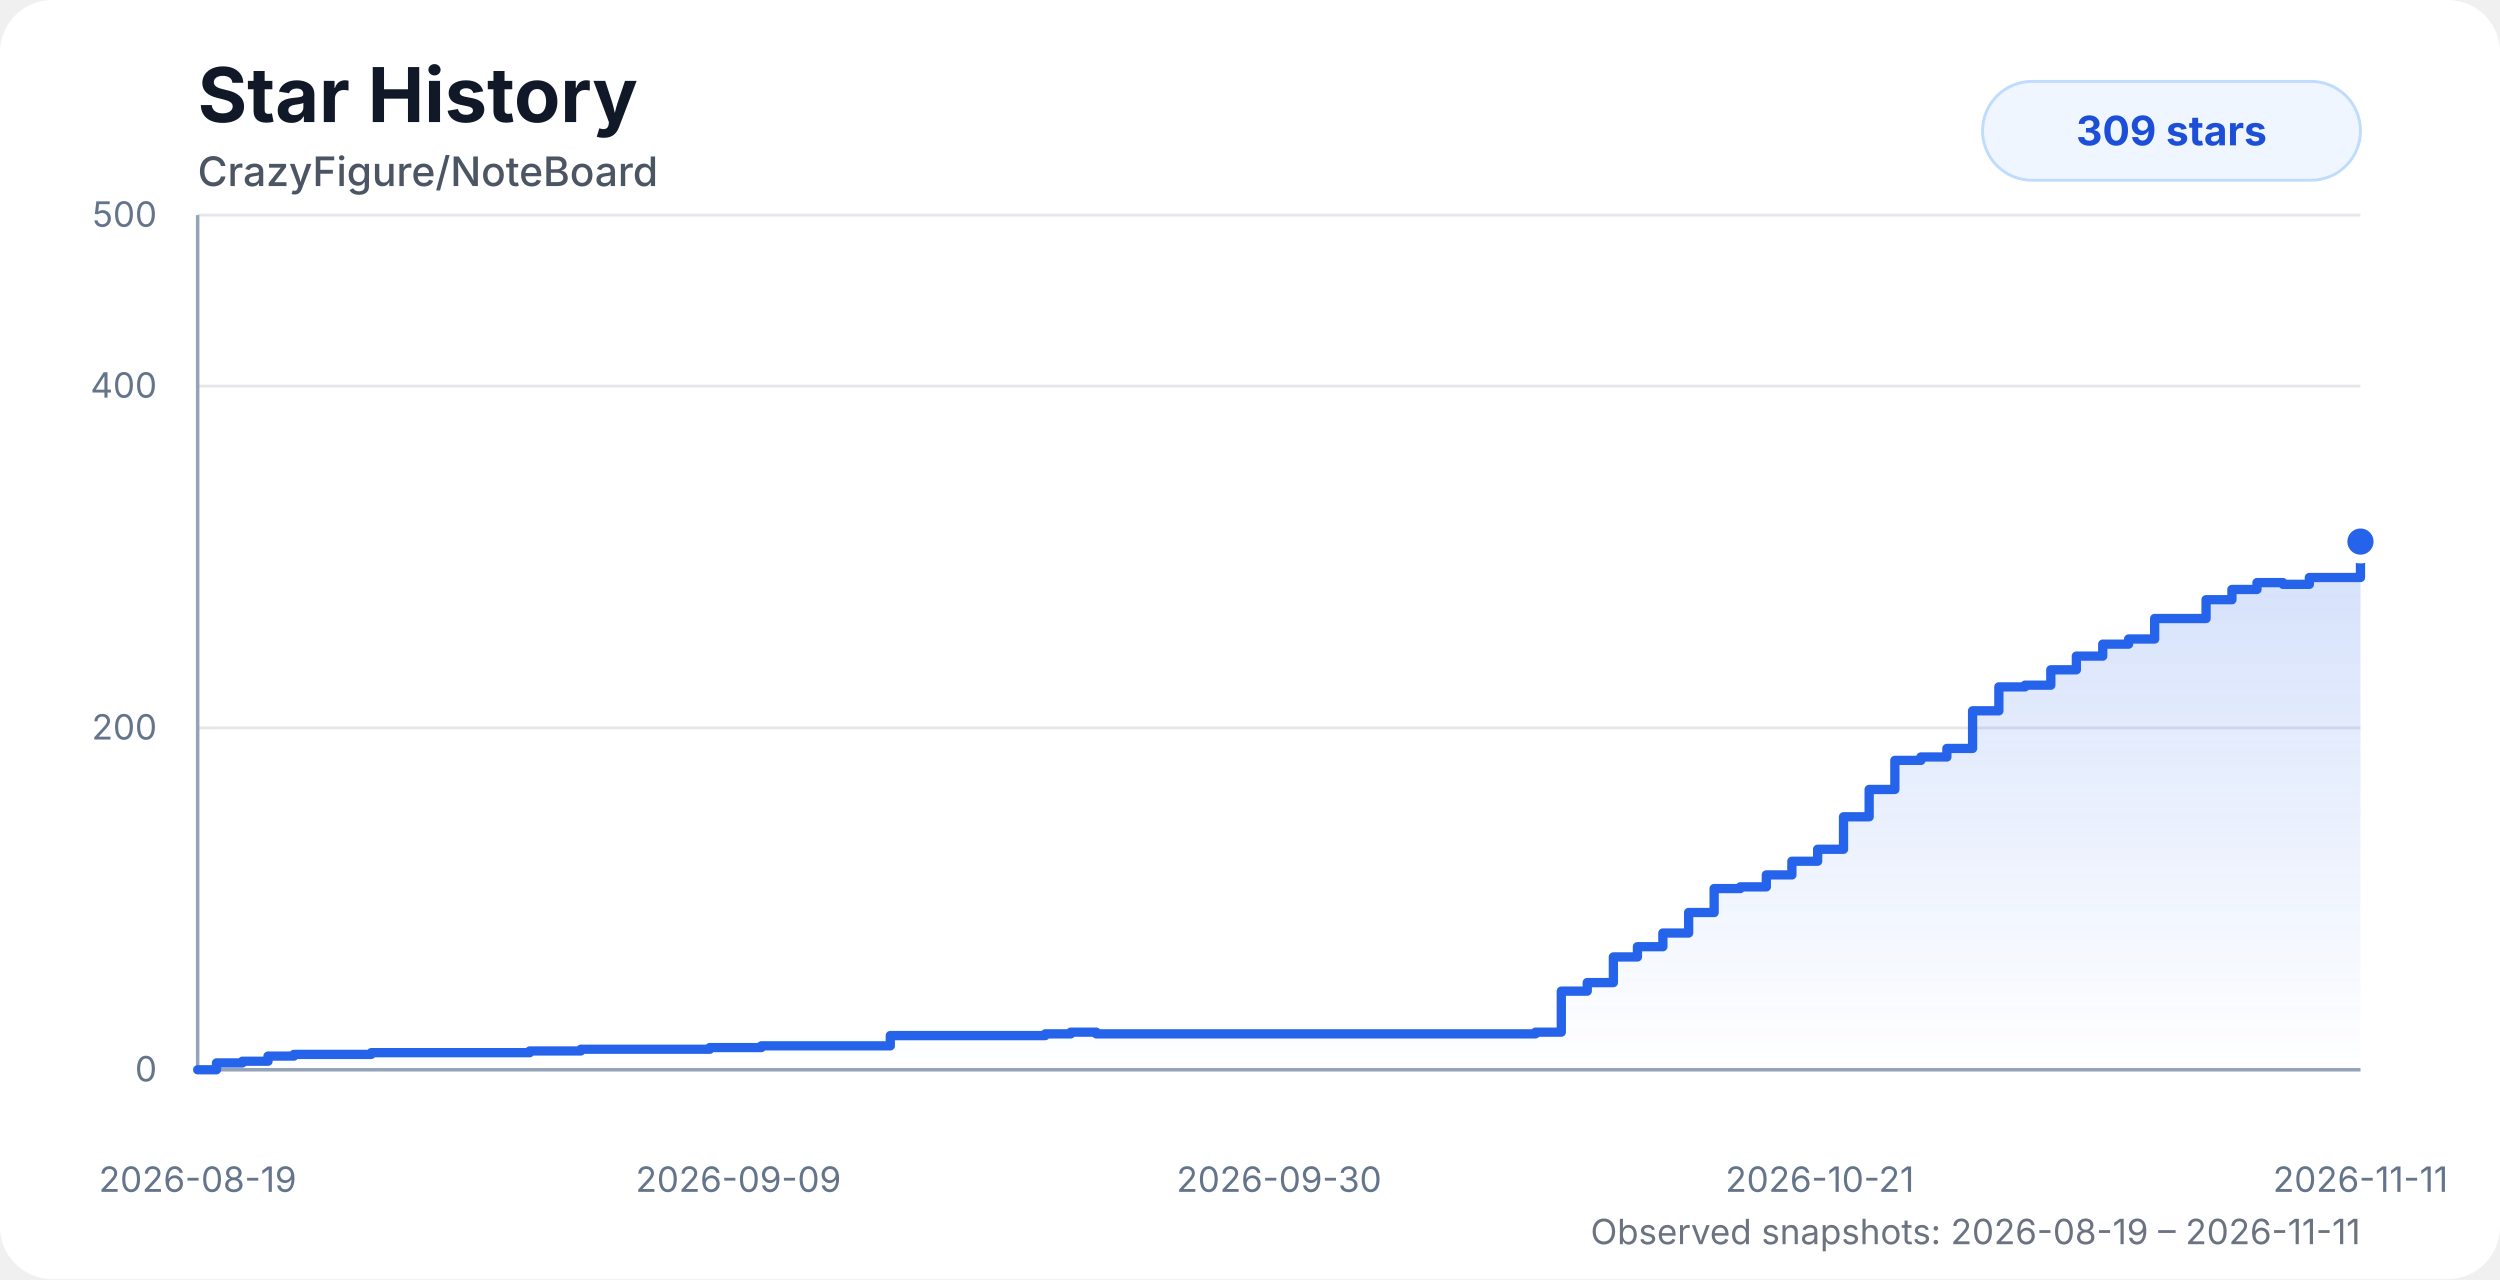
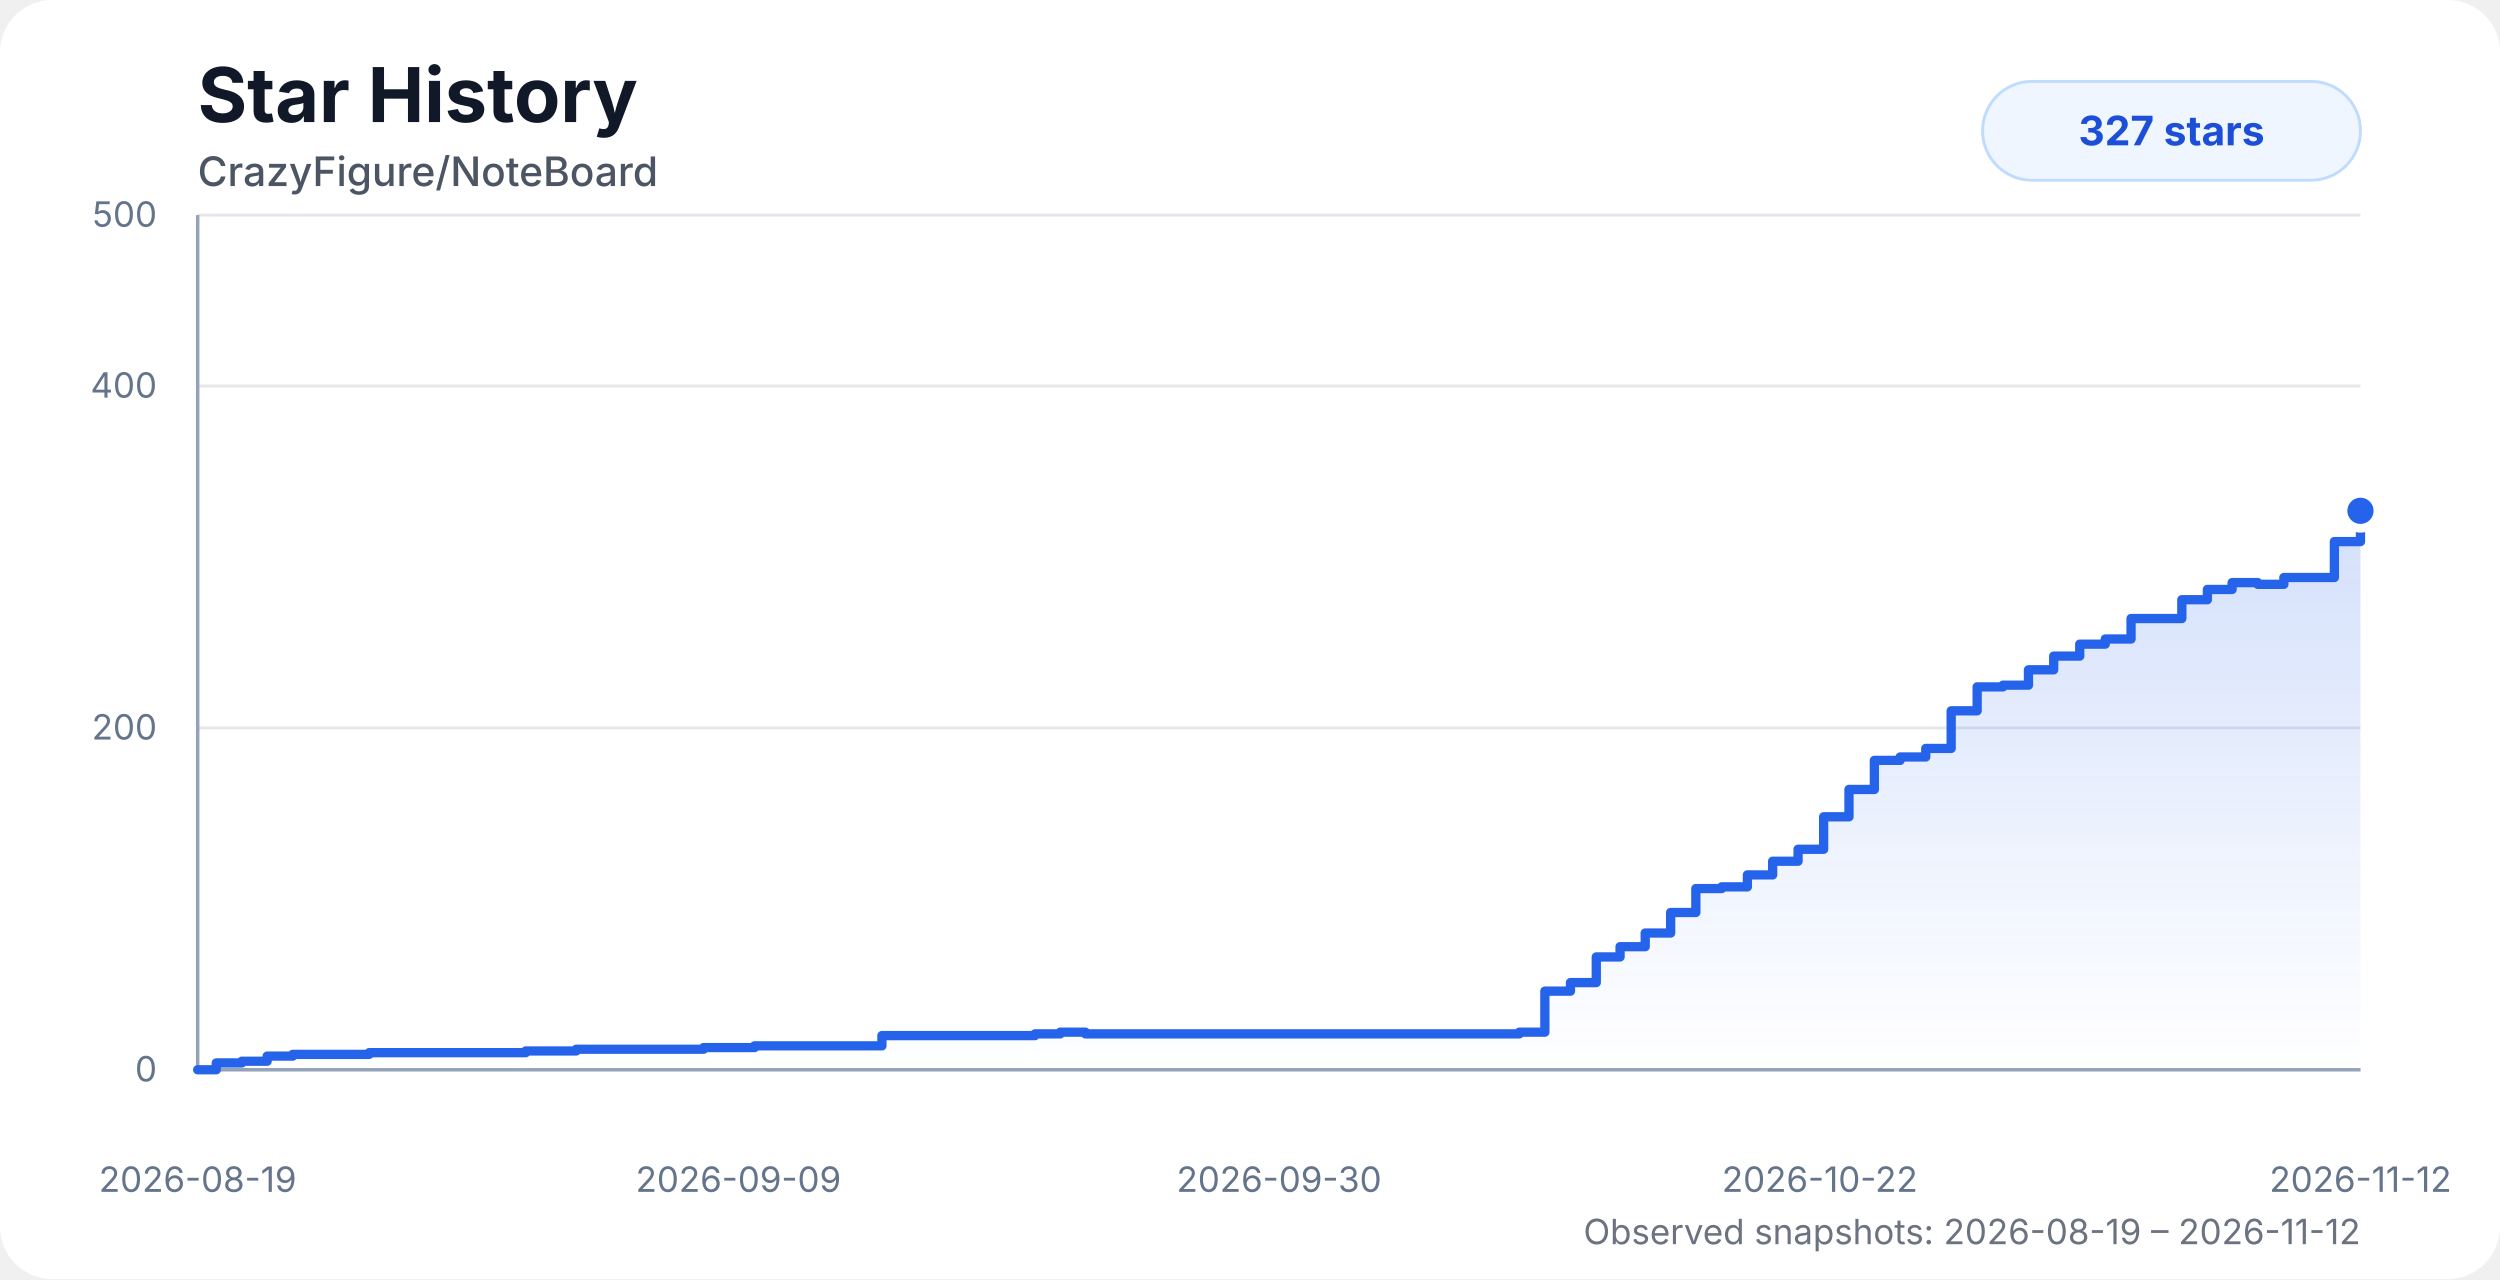
<svg xmlns="http://www.w3.org/2000/svg" width="860" height="440" viewBox="0 0 860 440" role="img" aria-labelledby="title desc">
  <style>
    .chart-bg { fill: #ffffff; }
    .title { fill: #111827; font: 700 26px system-ui, -apple-system, BlinkMacSystemFont, "Segoe UI", sans-serif; }
    .subtitle { fill: #4b5563; font: 500 14px system-ui, -apple-system, BlinkMacSystemFont, "Segoe UI", sans-serif; }
    .axis-label { fill: #64748b; font: 12px system-ui, -apple-system, BlinkMacSystemFont, "Segoe UI", sans-serif; }
    .grid { stroke: #e5e7eb; stroke-width: 1; }
    .axis { stroke: #94a3b8; stroke-width: 1.2; }
    .area { fill: url(#starGradient); opacity: 0.28; }
    .line { fill: none; stroke: #2563eb; stroke-width: 3.2; stroke-linecap: round; stroke-linejoin: round; }
    .dot { fill: #2563eb; stroke: #ffffff; stroke-width: 3; }
    .badge { fill: #eff6ff; stroke: #bfdbfe; }
    .badge-text { fill: #1d4ed8; font: 700 14px system-ui, -apple-system, BlinkMacSystemFont, "Segoe UI", sans-serif; }
    .status { fill: #6b7280; font: 12px system-ui, -apple-system, BlinkMacSystemFont, "Segoe UI", sans-serif; }
    @media (prefers-color-scheme: dark) {
      .chart-bg { fill: #0d1117; }
      .title { fill: #f8fafc; }
      .subtitle { fill: #cbd5e1; }
      .axis-label { fill: #94a3b8; }
      .grid { stroke: #1f2937; }
      .axis { stroke: #475569; }
      .dot { stroke: #0d1117; }
      .badge { fill: #172554; stroke: #1d4ed8; }
      .badge-text { fill: #bfdbfe; }
      .status { fill: #94a3b8; }
    }
  </style>
  <defs>
    <linearGradient id="starGradient" x1="0" x2="0" y1="0" y2="1">
      <stop offset="0%" stop-color="#2563eb" stop-opacity="0.72" />
      <stop offset="100%" stop-color="#2563eb" stop-opacity="0" />
    </linearGradient>
  </defs>
  <rect class="chart-bg" width="860" height="440" rx="18" />
  <text class="title" x="68" y="42">Star History</text>
  <text class="subtitle" x="68" y="64">CrazyFigure/NoteBoard</text>
  <g>
    <line class="grid" x1="68" y1="368" x2="812" y2="368" />
    <line class="grid" x1="68" y1="250.4" x2="812" y2="250.4" />
    <line class="grid" x1="68" y1="132.8" x2="812" y2="132.8" />
    <line class="grid" x1="68" y1="74" x2="812" y2="74" />
    <line class="axis" x1="68" y1="74" x2="68" y2="368" />
    <line class="axis" x1="68" y1="368" x2="812" y2="368" />
    <text class="axis-label" x="54" y="372" text-anchor="end">0</text>
    <text class="axis-label" x="54" y="254.4" text-anchor="end">200</text>
    <text class="axis-label" x="54" y="136.8" text-anchor="end">400</text>
    <text class="axis-label" x="54" y="78" text-anchor="end">500</text>
    <text class="axis-label" x="68" y="410" text-anchor="middle">2026-08-19</text>
    <text class="axis-label" x="254" y="410" text-anchor="middle">2026-09-09</text>
    <text class="axis-label" x="440" y="410" text-anchor="middle">2026-09-30</text>
-     <text class="axis-label" x="626" y="410" text-anchor="middle">2026-10-21</text>
-     <text class="axis-label" x="812" y="410" text-anchor="middle">2026-11-11</text>
+     <text class="axis-label" x="626" y="410" text-anchor="middle">2026-10-22</text>
+     <text class="axis-label" x="812" y="410" text-anchor="middle">2026-11-12</text>
  </g>
-   <path class="area" d="M 68 368 H 68 V 368 H 74.47 V 365.65 H 83.38 V 365.06 H 92.19 V 363.3 H 101.1 V 362.71 H 109.97 V 362.71 H 118.79 V 362.71 H 127.7 V 362.12 H 139.73 V 362.12 H 149.23 V 362.12 H 156.22 V 362.12 H 164.68 V 362.12 H 173.65 V 362.12 H 182.21 V 361.53 H 190.95 V 361.53 H 199.8 V 360.94 H 208.7 V 360.94 H 217.51 V 360.94 H 226.44 V 360.94 H 235.35 V 360.94 H 244.15 V 360.36 H 253.04 V 360.36 H 261.9 V 359.77 H 270.78 V 359.77 H 279.57 V 359.77 H 288.57 V 359.77 H 297.49 V 359.77 H 306.26 V 356.24 H 315.11 V 356.24 H 323.98 V 356.24 H 332.78 V 356.24 H 341.64 V 356.24 H 350.65 V 356.24 H 359.55 V 355.65 H 368.35 V 355.06 H 377.12 V 355.65 H 386.03 V 355.65 H 394.88 V 355.65 H 403.74 V 355.65 H 412.77 V 355.65 H 421.78 V 355.65 H 430.63 V 355.65 H 439.43 V 355.65 H 448.44 V 355.65 H 457.24 V 355.65 H 465.94 V 355.65 H 474.94 V 355.65 H 483.87 V 355.65 H 492.89 V 355.65 H 501.64 V 355.65 H 510.58 V 355.65 H 519.43 V 355.65 H 528.21 V 355.06 H 537.09 V 340.95 H 546.01 V 338.01 H 555 V 329.19 H 563.28 V 325.66 H 572.03 V 320.96 H 580.89 V 313.9 H 589.66 V 305.67 H 598.66 V 305.08 H 607.62 V 300.97 H 616.41 V 296.26 H 625.27 V 292.15 H 634.17 V 280.98 H 642.99 V 271.57 H 651.83 V 261.57 H 660.8 V 260.4 H 669.73 V 257.46 H 678.57 V 244.52 H 687.61 V 236.29 H 696.6 V 235.7 H 705.48 V 230.41 H 714.27 V 225.7 H 723.34 V 221.59 H 732.24 V 219.82 H 741.2 V 212.77 H 749.9 V 212.77 H 758.89 V 206.3 H 767.78 V 202.77 H 776.4 V 200.42 H 785.33 V 201.01 H 794.42 V 198.66 H 812 V 186.31 L 812 368 L 68 368 Z" />
-   <path class="line" d="M 68 368 H 68 V 368 H 74.47 V 365.65 H 83.38 V 365.06 H 92.19 V 363.3 H 101.1 V 362.71 H 109.97 V 362.71 H 118.79 V 362.71 H 127.7 V 362.12 H 139.73 V 362.12 H 149.23 V 362.12 H 156.22 V 362.12 H 164.68 V 362.12 H 173.65 V 362.12 H 182.21 V 361.53 H 190.95 V 361.53 H 199.8 V 360.94 H 208.7 V 360.94 H 217.51 V 360.94 H 226.44 V 360.94 H 235.35 V 360.94 H 244.15 V 360.36 H 253.04 V 360.36 H 261.9 V 359.77 H 270.78 V 359.77 H 279.57 V 359.77 H 288.57 V 359.77 H 297.49 V 359.77 H 306.26 V 356.24 H 315.11 V 356.24 H 323.98 V 356.24 H 332.78 V 356.24 H 341.64 V 356.24 H 350.65 V 356.24 H 359.55 V 355.65 H 368.35 V 355.06 H 377.12 V 355.65 H 386.03 V 355.65 H 394.88 V 355.65 H 403.74 V 355.65 H 412.77 V 355.65 H 421.78 V 355.65 H 430.63 V 355.65 H 439.43 V 355.65 H 448.44 V 355.65 H 457.24 V 355.65 H 465.94 V 355.65 H 474.94 V 355.65 H 483.87 V 355.65 H 492.89 V 355.65 H 501.64 V 355.65 H 510.58 V 355.65 H 519.43 V 355.65 H 528.21 V 355.06 H 537.09 V 340.95 H 546.01 V 338.01 H 555 V 329.19 H 563.28 V 325.66 H 572.03 V 320.96 H 580.89 V 313.9 H 589.66 V 305.67 H 598.66 V 305.08 H 607.62 V 300.97 H 616.41 V 296.26 H 625.27 V 292.15 H 634.17 V 280.98 H 642.99 V 271.57 H 651.83 V 261.57 H 660.8 V 260.4 H 669.73 V 257.46 H 678.57 V 244.52 H 687.61 V 236.29 H 696.6 V 235.7 H 705.48 V 230.41 H 714.27 V 225.7 H 723.34 V 221.59 H 732.24 V 219.82 H 741.2 V 212.77 H 749.9 V 212.77 H 758.89 V 206.3 H 767.78 V 202.77 H 776.4 V 200.42 H 785.33 V 201.01 H 794.42 V 198.66 H 812 V 186.31" />
-   <circle class="dot" cx="812" cy="186.31" r="6" />
+   <path class="area" d="M 68 368 H 68 V 368 H 74.4 V 365.65 H 83.19 V 365.06 H 91.9 V 363.3 H 100.7 V 362.71 H 109.46 V 362.71 H 118.18 V 362.71 H 126.98 V 362.12 H 138.86 V 362.12 H 148.25 V 362.12 H 155.16 V 362.12 H 163.52 V 362.12 H 172.37 V 362.12 H 180.84 V 361.53 H 189.46 V 361.53 H 198.21 V 360.94 H 207.01 V 360.94 H 215.7 V 360.94 H 224.53 V 360.94 H 233.33 V 360.94 H 242.03 V 360.36 H 250.81 V 360.36 H 259.56 V 359.77 H 268.33 V 359.77 H 277.01 V 359.77 H 285.91 V 359.77 H 294.72 V 359.77 H 303.38 V 356.24 H 312.12 V 356.24 H 320.89 V 356.24 H 329.59 V 356.24 H 338.34 V 356.24 H 347.24 V 356.24 H 356.04 V 355.65 H 364.72 V 355.06 H 373.38 V 355.65 H 382.19 V 355.65 H 390.93 V 355.65 H 399.68 V 355.65 H 408.61 V 355.65 H 417.51 V 355.65 H 426.25 V 355.65 H 434.95 V 355.65 H 443.85 V 355.65 H 452.54 V 355.65 H 461.13 V 355.65 H 470.03 V 355.65 H 478.85 V 355.65 H 487.77 V 355.65 H 496.4 V 355.65 H 505.24 V 355.65 H 513.98 V 355.65 H 522.66 V 355.06 H 531.43 V 340.95 H 540.24 V 338.01 H 549.12 V 329.19 H 557.3 V 325.66 H 565.95 V 320.96 H 574.7 V 313.9 H 583.37 V 305.67 H 592.26 V 305.08 H 601.1 V 300.97 H 609.79 V 296.26 H 618.54 V 292.15 H 627.33 V 280.98 H 636.05 V 271.57 H 644.78 V 261.57 H 653.65 V 260.4 H 662.46 V 257.46 H 671.2 V 244.52 H 680.14 V 236.29 H 689.02 V 235.7 H 697.79 V 230.41 H 706.47 V 225.7 H 715.43 V 221.59 H 724.22 V 219.82 H 733.08 V 212.77 H 741.67 V 212.77 H 750.55 V 206.3 H 759.34 V 202.77 H 767.85 V 200.42 H 776.67 V 201.01 H 785.65 V 198.66 H 803.02 V 186.31 H 812 V 175.72 L 812 368 L 68 368 Z" />
+   <path class="line" d="M 68 368 H 68 V 368 H 74.4 V 365.65 H 83.19 V 365.06 H 91.9 V 363.3 H 100.7 V 362.71 H 109.46 V 362.71 H 118.18 V 362.71 H 126.98 V 362.12 H 138.86 V 362.12 H 148.25 V 362.12 H 155.16 V 362.12 H 163.52 V 362.12 H 172.37 V 362.12 H 180.84 V 361.53 H 189.46 V 361.53 H 198.21 V 360.94 H 207.01 V 360.94 H 215.7 V 360.94 H 224.53 V 360.94 H 233.33 V 360.94 H 242.03 V 360.36 H 250.81 V 360.36 H 259.56 V 359.77 H 268.33 V 359.77 H 277.01 V 359.77 H 285.91 V 359.77 H 294.72 V 359.77 H 303.38 V 356.24 H 312.12 V 356.24 H 320.89 V 356.24 H 329.59 V 356.24 H 338.34 V 356.24 H 347.24 V 356.24 H 356.04 V 355.65 H 364.72 V 355.06 H 373.38 V 355.65 H 382.19 V 355.65 H 390.93 V 355.65 H 399.68 V 355.65 H 408.61 V 355.65 H 417.51 V 355.65 H 426.25 V 355.65 H 434.95 V 355.65 H 443.85 V 355.65 H 452.54 V 355.65 H 461.13 V 355.65 H 470.03 V 355.65 H 478.85 V 355.65 H 487.77 V 355.65 H 496.4 V 355.65 H 505.24 V 355.65 H 513.98 V 355.65 H 522.66 V 355.06 H 531.43 V 340.95 H 540.24 V 338.01 H 549.12 V 329.19 H 557.3 V 325.66 H 565.95 V 320.96 H 574.7 V 313.9 H 583.37 V 305.67 H 592.26 V 305.08 H 601.1 V 300.97 H 609.79 V 296.26 H 618.54 V 292.15 H 627.33 V 280.98 H 636.05 V 271.57 H 644.78 V 261.57 H 653.65 V 260.4 H 662.46 V 257.46 H 671.2 V 244.52 H 680.14 V 236.29 H 689.02 V 235.7 H 697.79 V 230.41 H 706.47 V 225.7 H 715.43 V 221.59 H 724.22 V 219.82 H 733.08 V 212.77 H 741.67 V 212.77 H 750.55 V 206.3 H 759.34 V 202.77 H 767.85 V 200.42 H 776.67 V 201.01 H 785.65 V 198.66 H 803.02 V 186.31 H 812 V 175.72" />
+   <circle class="dot" cx="812" cy="175.72" r="6" />
  <rect class="badge" x="682" y="28" width="130" height="34" rx="17" />
-   <text class="badge-text" x="747" y="50" text-anchor="middle">309 stars</text>
-   <text class="status" x="812" y="428" text-anchor="end">Observed snapshots: 2026-08-19 – 2026-11-11</text>
+   <text class="badge-text" x="747" y="50" text-anchor="middle">327 stars</text>
+   <text class="status" x="812" y="428" text-anchor="end">Observed snapshots: 2026-08-19 – 2026-11-12</text>
</svg>
